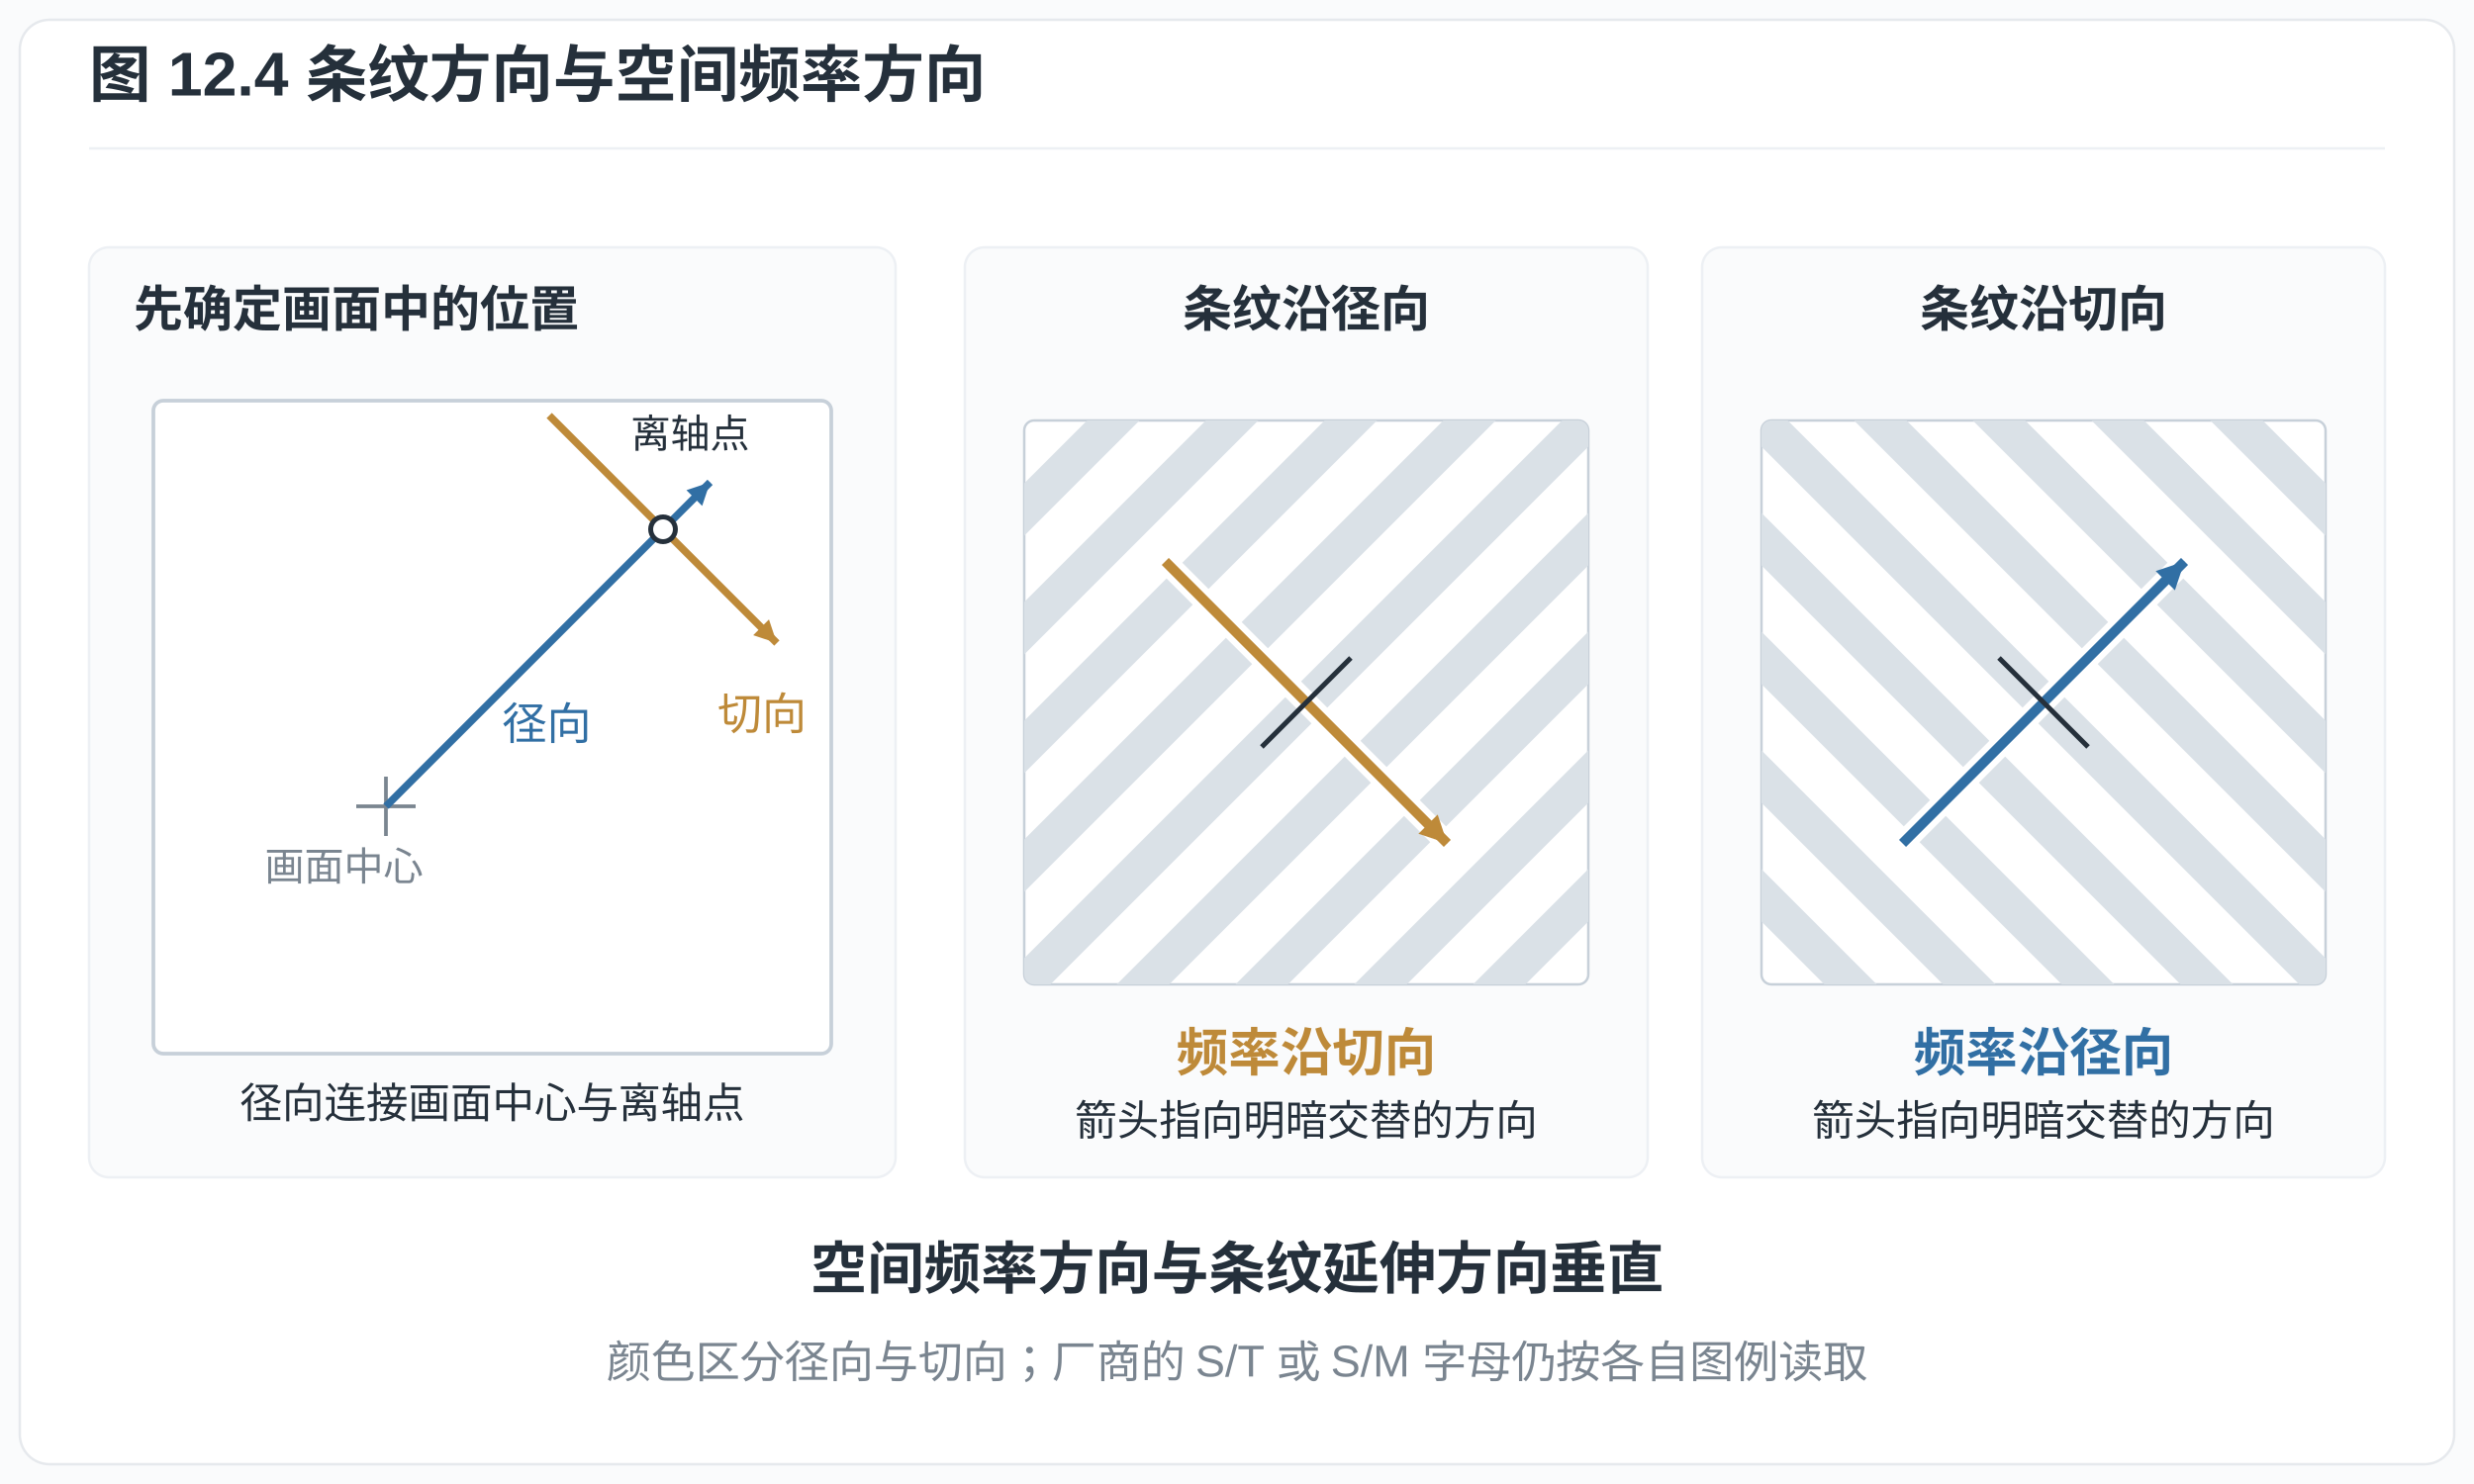
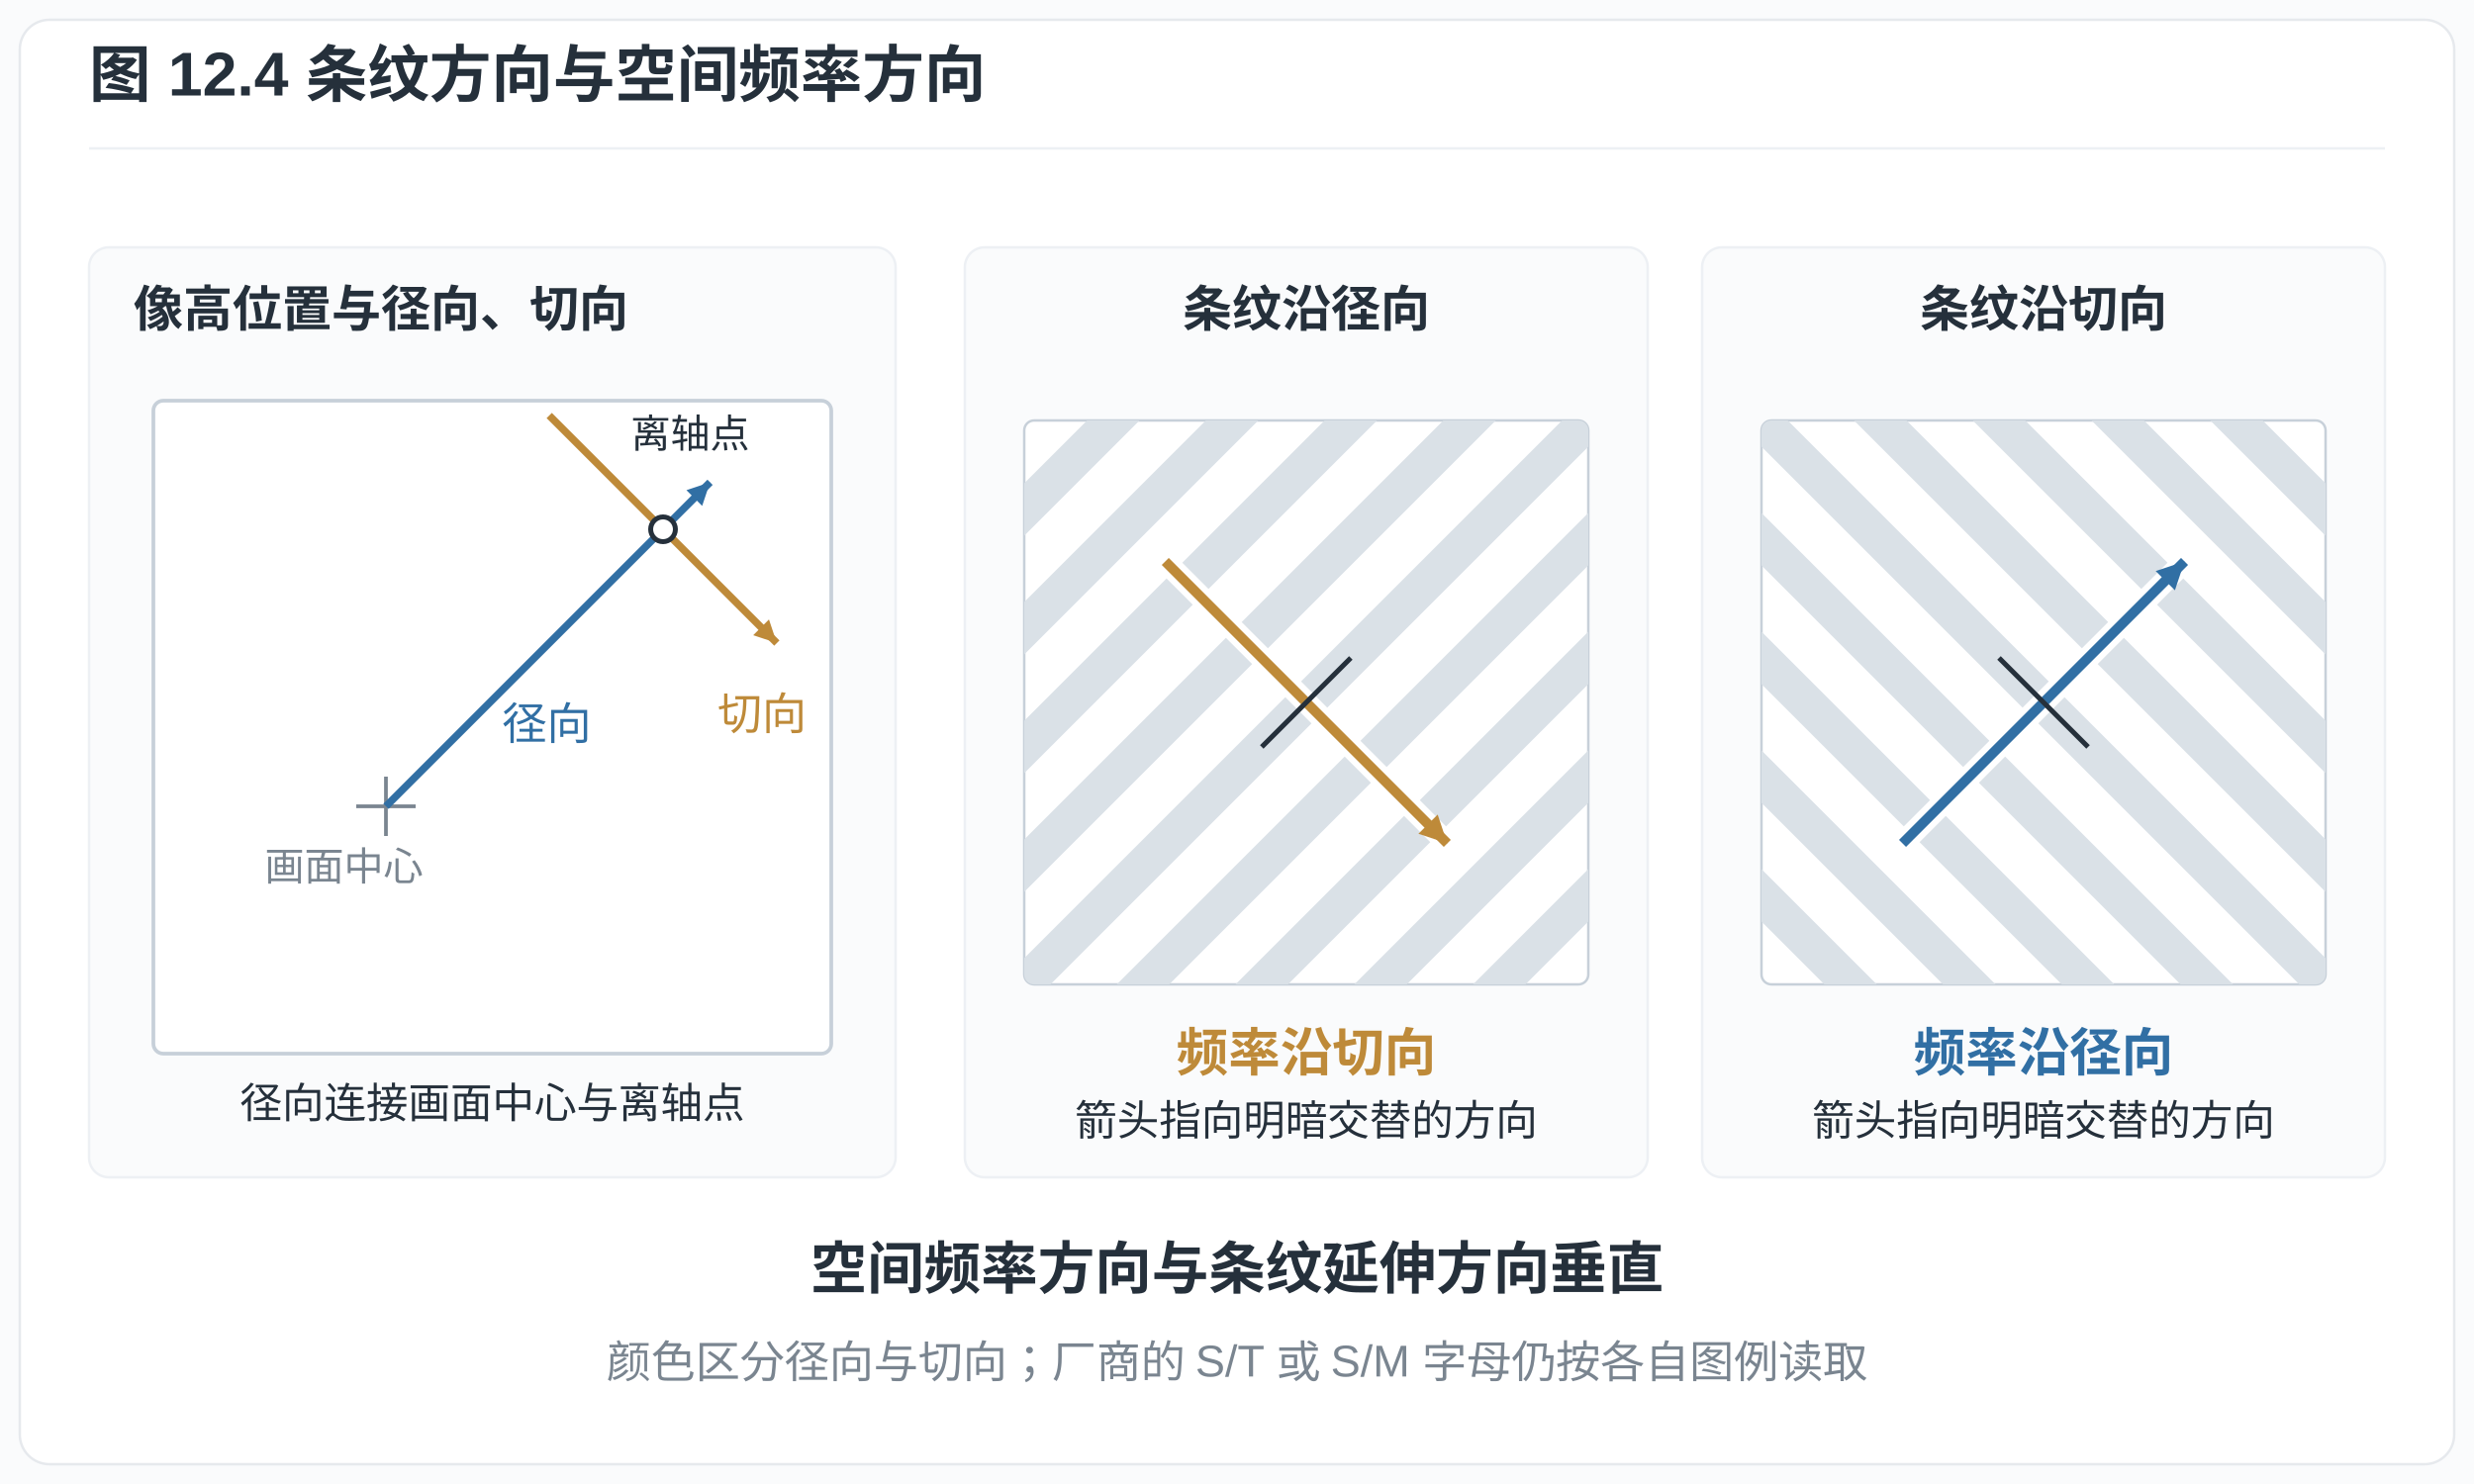
<svg xmlns="http://www.w3.org/2000/svg" width="1000" height="600" viewBox="0 0 1000 600" role="img" aria-label="图 12.4  条纹方向与空间频率方向">
  <defs>
    <marker id="arrow" markerWidth="9" markerHeight="9" refX="7" refY="3" orient="auto" markerUnits="strokeWidth">
      <path d="M0,0 L0,6 L8,3 z" fill="context-stroke" />
    </marker>
    <marker id="arrow-open" markerWidth="9" markerHeight="9" refX="7" refY="3" orient="auto" markerUnits="strokeWidth">
      <path d="M0,0 L8,3 L0,6" fill="none" stroke="context-stroke" />
    </marker>
  </defs>
  <rect width="1000" height="600" fill="#fafbfc" />
  <rect x="8" y="8" width="984" height="584" rx="12" fill="#fff" stroke="#e6e9ed" />
  <text x="36.00" y="39.00" fill="#25303b" font-size="25" font-weight="600" text-anchor="start" font-family="Arial, PingFang SC, Hiragino Sans GB, sans-serif">图 12.4  条纹方向与空间频率方向</text>
  <line x1="36.00" y1="60.00" x2="964.00" y2="60.00" stroke="#edf0f4" stroke-width="1" opacity="1.0" />
  <rect x="36.00" y="100.00" width="326.00" height="376.00" rx="8" fill="#fafbfc" stroke="#edf0f4" stroke-width="1" opacity="1.0" />
  <rect x="390.00" y="100.00" width="276.00" height="376.00" rx="8" fill="#fafbfc" stroke="#edf0f4" stroke-width="1" opacity="1.0" />
  <rect x="688.00" y="100.00" width="276.00" height="376.00" rx="8" fill="#fafbfc" stroke="#edf0f4" stroke-width="1" opacity="1.0" />
-   <text x="54.00" y="132.00" fill="#25303b" font-size="20" font-weight="600" text-anchor="start" font-family="Arial, PingFang SC, Hiragino Sans GB, sans-serif">先确定画面中的位置</text>
+   <text x="54.00" y="132.00" fill="#25303b" font-size="20" font-weight="600" text-anchor="start" font-family="Arial, PingFang SC, Hiragino Sans GB, sans-serif">像高位置与径向、切向</text>
  <rect x="62.00" y="162.00" width="274.00" height="264.00" rx="4" fill="#fff" stroke="#c7d0d9" stroke-width="1.5" opacity="1.0" />
  <line x1="144.00" y1="326.00" x2="168.00" y2="326.00" stroke="#7a8590" stroke-width="1.5" opacity="1.0" />
  <line x1="156.00" y1="314.00" x2="156.00" y2="338.00" stroke="#7a8590" stroke-width="1.5" opacity="1.0" />
  <text x="107.00" y="356.00" fill="#7a8590" font-size="16" font-weight="400" text-anchor="start" font-family="Arial, PingFang SC, Hiragino Sans GB, sans-serif">画面中心</text>
  <defs>
    <marker id="arrow-316fa4-3" markerWidth="11" markerHeight="11" refX="10" refY="5.5" orient="auto" markerUnits="userSpaceOnUse">
      <path d="M1 1L10 5.5L1 10Z" fill="#316fa4" />
    </marker>
  </defs>
  <line x1="156.00" y1="326.00" x2="287.00" y2="195.00" stroke="#316fa4" stroke-width="3" opacity="1.0" marker-end="url(#arrow-316fa4-3)" />
  <defs>
    <marker id="arrow-be8a39-3" markerWidth="11" markerHeight="11" refX="10" refY="5.5" orient="auto" markerUnits="userSpaceOnUse">
      <path d="M1 1L10 5.5L1 10Z" fill="#be8a39" />
    </marker>
  </defs>
  <line x1="222.00" y1="168.00" x2="314.00" y2="260.00" stroke="#be8a39" stroke-width="3" opacity="1.0" marker-end="url(#arrow-be8a39-3)" />
  <circle cx="268.00" cy="214.00" r="5.00" fill="#fff" stroke="#25303b" stroke-width="2" opacity="1.0" />
  <text x="279.00" y="181.00" fill="#25303b" font-size="16" font-weight="400" text-anchor="middle" font-family="Arial, PingFang SC, Hiragino Sans GB, sans-serif">离轴点</text>
  <text x="203.00" y="299.00" fill="#316fa4" font-size="18" font-weight="400" text-anchor="start" font-family="Arial, PingFang SC, Hiragino Sans GB, sans-serif">径向</text>
  <text x="290.00" y="295.00" fill="#be8a39" font-size="18" font-weight="400" text-anchor="start" font-family="Arial, PingFang SC, Hiragino Sans GB, sans-serif">切向</text>
  <text x="199.00" y="452.00" fill="#25303b" font-size="17" font-weight="400" text-anchor="middle" font-family="Arial, PingFang SC, Hiragino Sans GB, sans-serif">径向连接画面中心与离轴点</text>
  <text x="528.00" y="132.00" fill="#25303b" font-size="20" font-weight="600" text-anchor="middle" font-family="Arial, PingFang SC, Hiragino Sans GB, sans-serif">条纹沿径向</text>
  <defs>
    <clipPath id="orientation-patch-0">
      <rect x="414" y="170" width="228" height="228" rx="4" />
    </clipPath>
  </defs>
  <rect x="414.00" y="170.00" width="228.00" height="228.00" rx="4" fill="#fff" stroke="#c7d0d9" stroke-width="1" opacity="1.0" />
  <g clip-path="url(#orientation-patch-0)">
    <line x1="28.00" y1="304.00" x2="548.00" y2="-216.00" stroke="#dae1e7" stroke-width="15" opacity="1.0" />
    <line x1="52.00" y1="328.00" x2="572.00" y2="-192.00" stroke="#dae1e7" stroke-width="15" opacity="1.0" />
    <line x1="76.00" y1="352.00" x2="596.00" y2="-168.00" stroke="#dae1e7" stroke-width="15" opacity="1.0" />
    <line x1="100.00" y1="376.00" x2="620.00" y2="-144.00" stroke="#dae1e7" stroke-width="15" opacity="1.0" />
    <line x1="124.00" y1="400.00" x2="644.00" y2="-120.00" stroke="#dae1e7" stroke-width="15" opacity="1.0" />
    <line x1="148.00" y1="424.00" x2="668.00" y2="-96.00" stroke="#dae1e7" stroke-width="15" opacity="1.0" />
    <line x1="172.00" y1="448.00" x2="692.00" y2="-72.00" stroke="#dae1e7" stroke-width="15" opacity="1.0" />
    <line x1="196.00" y1="472.00" x2="716.00" y2="-48.00" stroke="#dae1e7" stroke-width="15" opacity="1.0" />
    <line x1="220.00" y1="496.00" x2="740.00" y2="-24.00" stroke="#dae1e7" stroke-width="15" opacity="1.0" />
    <line x1="244.00" y1="520.00" x2="764.00" y2="0.00" stroke="#dae1e7" stroke-width="15" opacity="1.0" />
    <line x1="268.00" y1="544.00" x2="788.00" y2="24.00" stroke="#dae1e7" stroke-width="15" opacity="1.0" />
    <line x1="292.00" y1="568.00" x2="812.00" y2="48.00" stroke="#dae1e7" stroke-width="15" opacity="1.0" />
    <line x1="316.00" y1="592.00" x2="836.00" y2="72.00" stroke="#dae1e7" stroke-width="15" opacity="1.0" />
    <line x1="340.00" y1="616.00" x2="860.00" y2="96.00" stroke="#dae1e7" stroke-width="15" opacity="1.0" />
    <line x1="364.00" y1="640.00" x2="884.00" y2="120.00" stroke="#dae1e7" stroke-width="15" opacity="1.0" />
    <line x1="388.00" y1="664.00" x2="908.00" y2="144.00" stroke="#dae1e7" stroke-width="15" opacity="1.0" />
    <line x1="412.00" y1="688.00" x2="932.00" y2="168.00" stroke="#dae1e7" stroke-width="15" opacity="1.0" />
    <line x1="436.00" y1="712.00" x2="956.00" y2="192.00" stroke="#dae1e7" stroke-width="15" opacity="1.0" />
    <line x1="460.00" y1="736.00" x2="980.00" y2="216.00" stroke="#dae1e7" stroke-width="15" opacity="1.0" />
    <line x1="484.00" y1="760.00" x2="1004.00" y2="240.00" stroke="#dae1e7" stroke-width="15" opacity="1.0" />
    <line x1="508.00" y1="784.00" x2="1028.00" y2="264.00" stroke="#dae1e7" stroke-width="15" opacity="1.0" />
  </g>
  <line x1="471.00" y1="227.00" x2="585.00" y2="341.00" stroke="#fff" stroke-width="9" opacity="1.0" />
  <defs>
    <marker id="arrow-be8a39-4" markerWidth="13" markerHeight="13" refX="12" refY="6.5" orient="auto" markerUnits="userSpaceOnUse">
      <path d="M1 1L12 6.5L1 12Z" fill="#be8a39" />
    </marker>
  </defs>
  <line x1="471.00" y1="227.00" x2="585.00" y2="341.00" stroke="#be8a39" stroke-width="4" opacity="1.0" marker-end="url(#arrow-be8a39-4)" />
  <line x1="510.00" y1="302.00" x2="546.00" y2="266.00" stroke="#25303b" stroke-width="2" opacity="1.0" />
  <text x="528.00" y="433.00" fill="#be8a39" font-size="21" font-weight="600" text-anchor="middle" font-family="Arial, PingFang SC, Hiragino Sans GB, sans-serif">频率沿切向</text>
  <text x="528.00" y="459.00" fill="#25303b" font-size="17" font-weight="400" text-anchor="middle" font-family="Arial, PingFang SC, Hiragino Sans GB, sans-serif">箭头指向明暗交替的方向</text>
  <text x="826.00" y="132.00" fill="#25303b" font-size="20" font-weight="600" text-anchor="middle" font-family="Arial, PingFang SC, Hiragino Sans GB, sans-serif">条纹沿切向</text>
  <defs>
    <clipPath id="orientation-patch-1">
      <rect x="712" y="170" width="228" height="228" rx="4" />
    </clipPath>
  </defs>
  <rect x="712.00" y="170.00" width="228.00" height="228.00" rx="4" fill="#fff" stroke="#c7d0d9" stroke-width="1" opacity="1.0" />
  <g clip-path="url(#orientation-patch-1)">
    <line x1="326.00" y1="264.00" x2="846.00" y2="784.00" stroke="#dae1e7" stroke-width="15" opacity="1.0" />
    <line x1="350.00" y1="240.00" x2="870.00" y2="760.00" stroke="#dae1e7" stroke-width="15" opacity="1.0" />
    <line x1="374.00" y1="216.00" x2="894.00" y2="736.00" stroke="#dae1e7" stroke-width="15" opacity="1.0" />
    <line x1="398.00" y1="192.00" x2="918.00" y2="712.00" stroke="#dae1e7" stroke-width="15" opacity="1.0" />
    <line x1="422.00" y1="168.00" x2="942.00" y2="688.00" stroke="#dae1e7" stroke-width="15" opacity="1.0" />
    <line x1="446.00" y1="144.00" x2="966.00" y2="664.00" stroke="#dae1e7" stroke-width="15" opacity="1.0" />
    <line x1="470.00" y1="120.00" x2="990.00" y2="640.00" stroke="#dae1e7" stroke-width="15" opacity="1.0" />
    <line x1="494.00" y1="96.00" x2="1014.00" y2="616.00" stroke="#dae1e7" stroke-width="15" opacity="1.0" />
    <line x1="518.00" y1="72.00" x2="1038.00" y2="592.00" stroke="#dae1e7" stroke-width="15" opacity="1.0" />
    <line x1="542.00" y1="48.00" x2="1062.00" y2="568.00" stroke="#dae1e7" stroke-width="15" opacity="1.0" />
    <line x1="566.00" y1="24.00" x2="1086.00" y2="544.00" stroke="#dae1e7" stroke-width="15" opacity="1.0" />
    <line x1="590.00" y1="0.00" x2="1110.00" y2="520.00" stroke="#dae1e7" stroke-width="15" opacity="1.0" />
    <line x1="614.00" y1="-24.00" x2="1134.00" y2="496.00" stroke="#dae1e7" stroke-width="15" opacity="1.0" />
    <line x1="638.00" y1="-48.00" x2="1158.00" y2="472.00" stroke="#dae1e7" stroke-width="15" opacity="1.0" />
    <line x1="662.00" y1="-72.00" x2="1182.00" y2="448.00" stroke="#dae1e7" stroke-width="15" opacity="1.0" />
    <line x1="686.00" y1="-96.00" x2="1206.00" y2="424.00" stroke="#dae1e7" stroke-width="15" opacity="1.0" />
    <line x1="710.00" y1="-120.00" x2="1230.00" y2="400.00" stroke="#dae1e7" stroke-width="15" opacity="1.0" />
    <line x1="734.00" y1="-144.00" x2="1254.00" y2="376.00" stroke="#dae1e7" stroke-width="15" opacity="1.0" />
    <line x1="758.00" y1="-168.00" x2="1278.00" y2="352.00" stroke="#dae1e7" stroke-width="15" opacity="1.0" />
    <line x1="782.00" y1="-192.00" x2="1302.00" y2="328.00" stroke="#dae1e7" stroke-width="15" opacity="1.0" />
    <line x1="806.00" y1="-216.00" x2="1326.00" y2="304.00" stroke="#dae1e7" stroke-width="15" opacity="1.0" />
  </g>
  <line x1="769.00" y1="341.00" x2="883.00" y2="227.00" stroke="#fff" stroke-width="9" opacity="1.0" />
  <defs>
    <marker id="arrow-316fa4-4" markerWidth="13" markerHeight="13" refX="12" refY="6.5" orient="auto" markerUnits="userSpaceOnUse">
      <path d="M1 1L12 6.5L1 12Z" fill="#316fa4" />
    </marker>
  </defs>
  <line x1="769.00" y1="341.00" x2="883.00" y2="227.00" stroke="#316fa4" stroke-width="4" opacity="1.0" marker-end="url(#arrow-316fa4-4)" />
  <line x1="808.00" y1="266.00" x2="844.00" y2="302.00" stroke="#25303b" stroke-width="2" opacity="1.0" />
  <text x="826.00" y="433.00" fill="#316fa4" font-size="21" font-weight="600" text-anchor="middle" font-family="Arial, PingFang SC, Hiragino Sans GB, sans-serif">频率沿径向</text>
  <text x="826.00" y="459.00" fill="#25303b" font-size="17" font-weight="400" text-anchor="middle" font-family="Arial, PingFang SC, Hiragino Sans GB, sans-serif">箭头指向明暗交替的方向</text>
  <text x="500.00" y="521.00" fill="#25303b" font-size="23" font-weight="600" text-anchor="middle" font-family="Arial, PingFang SC, Hiragino Sans GB, sans-serif">空间频率方向与条纹延伸方向垂直</text>
  <text x="500.00" y="557.00" fill="#7a8590" font-size="18" font-weight="400" text-anchor="middle" font-family="Arial, PingFang SC, Hiragino Sans GB, sans-serif">颜色区分径向与切向；厂商的 S/T 或 S/M 字母仍按各自图例读取</text>
</svg>
